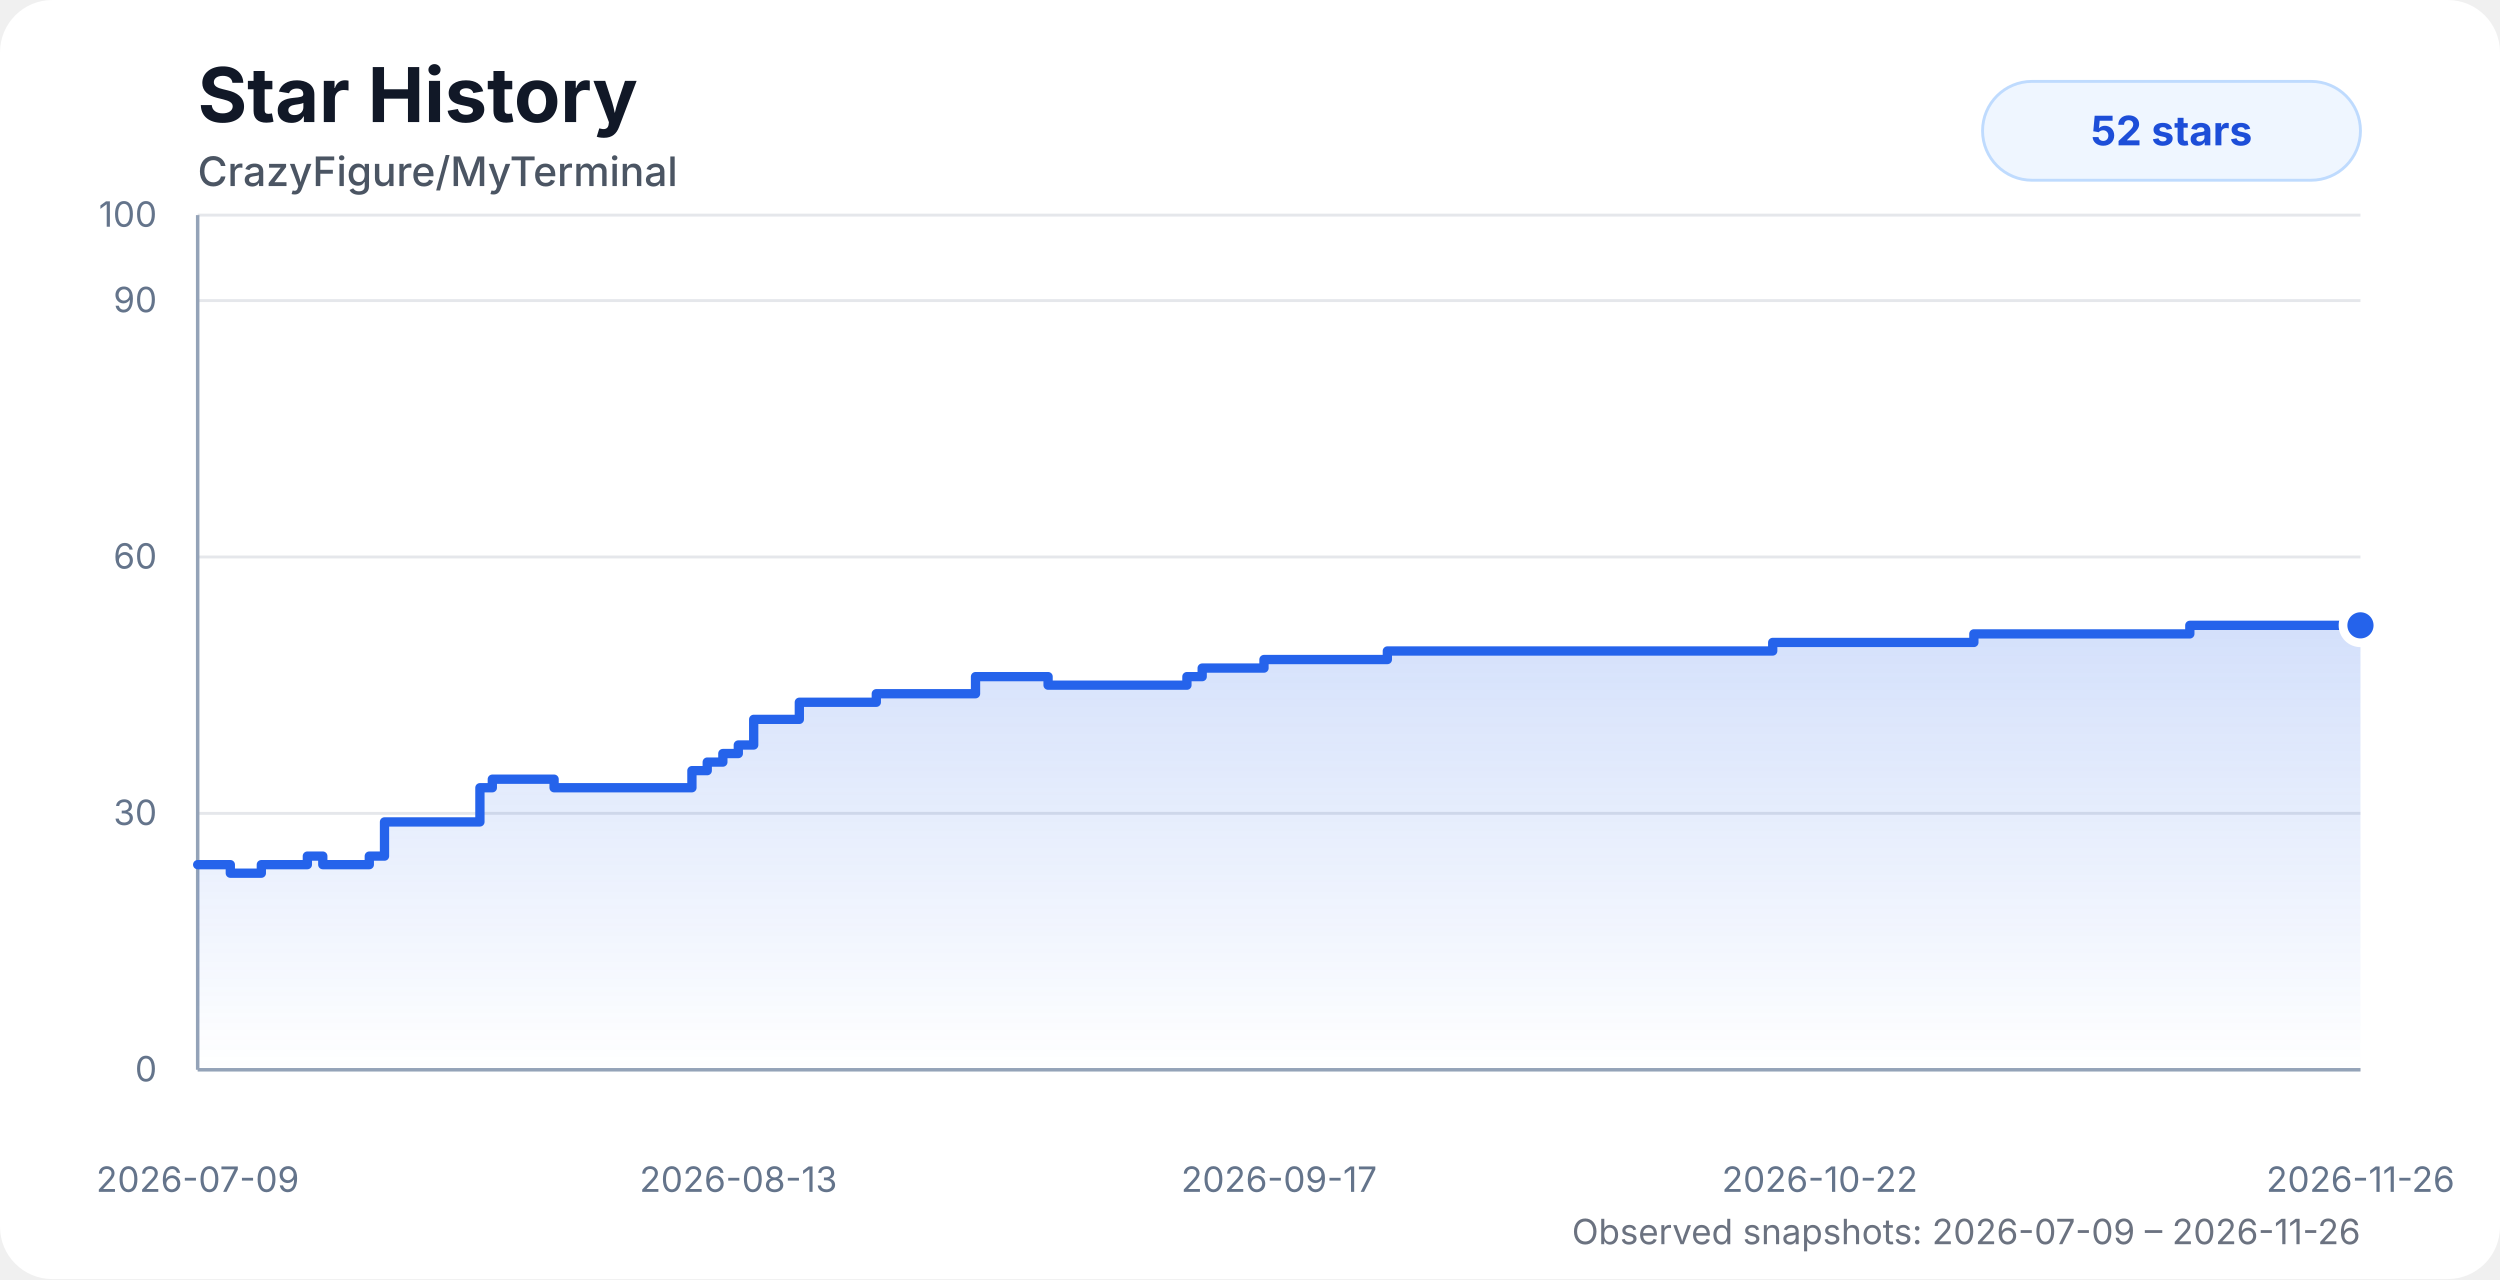
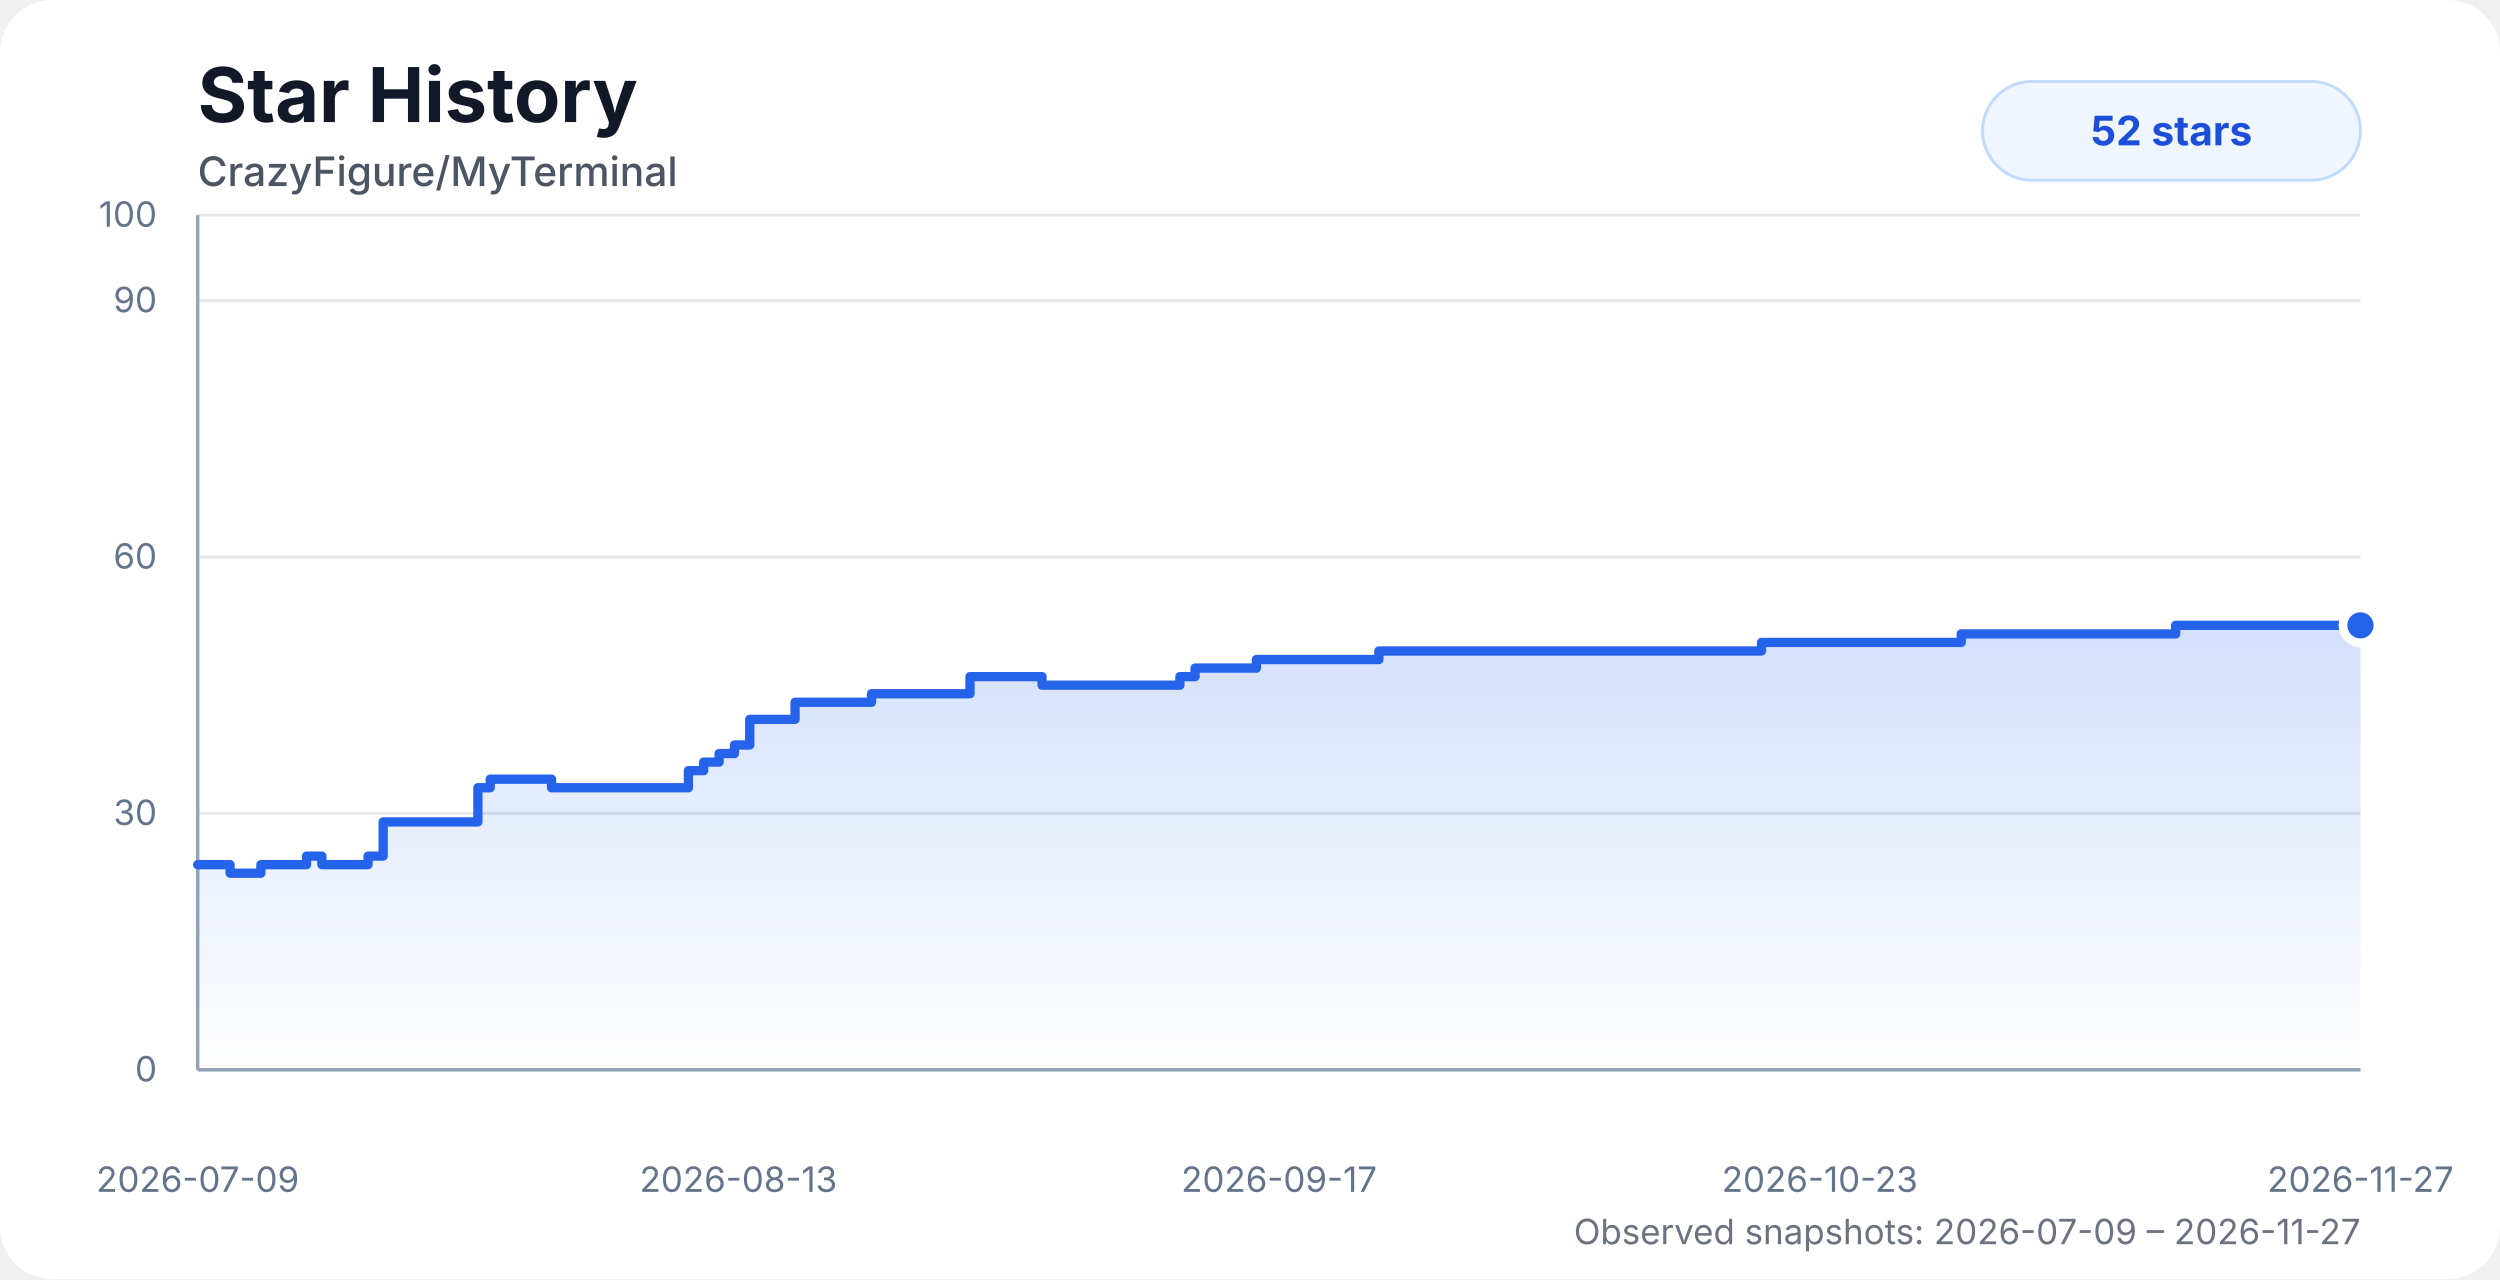
<svg xmlns="http://www.w3.org/2000/svg" width="860" height="440" viewBox="0 0 860 440" role="img" aria-labelledby="title desc">
  <style>
    .chart-bg { fill: #ffffff; }
    .title { fill: #111827; font: 700 26px system-ui, -apple-system, BlinkMacSystemFont, "Segoe UI", sans-serif; }
    .subtitle { fill: #4b5563; font: 500 14px system-ui, -apple-system, BlinkMacSystemFont, "Segoe UI", sans-serif; }
    .axis-label { fill: #64748b; font: 12px system-ui, -apple-system, BlinkMacSystemFont, "Segoe UI", sans-serif; }
    .grid { stroke: #e5e7eb; stroke-width: 1; }
    .axis { stroke: #94a3b8; stroke-width: 1.2; }
    .area { fill: url(#starGradient); opacity: 0.28; }
    .line { fill: none; stroke: #2563eb; stroke-width: 3.2; stroke-linecap: round; stroke-linejoin: round; }
    .dot { fill: #2563eb; stroke: #ffffff; stroke-width: 3; }
    .badge { fill: #eff6ff; stroke: #bfdbfe; }
    .badge-text { fill: #1d4ed8; font: 700 14px system-ui, -apple-system, BlinkMacSystemFont, "Segoe UI", sans-serif; }
    .status { fill: #6b7280; font: 12px system-ui, -apple-system, BlinkMacSystemFont, "Segoe UI", sans-serif; }
    @media (prefers-color-scheme: dark) {
      .chart-bg { fill: #0d1117; }
      .title { fill: #f8fafc; }
      .subtitle { fill: #cbd5e1; }
      .axis-label { fill: #94a3b8; }
      .grid { stroke: #1f2937; }
      .axis { stroke: #475569; }
      .dot { stroke: #0d1117; }
      .badge { fill: #172554; stroke: #1d4ed8; }
      .badge-text { fill: #bfdbfe; }
      .status { fill: #94a3b8; }
    }
  </style>
  <defs>
    <linearGradient id="starGradient" x1="0" x2="0" y1="0" y2="1">
      <stop offset="0%" stop-color="#2563eb" stop-opacity="0.72" />
      <stop offset="100%" stop-color="#2563eb" stop-opacity="0" />
    </linearGradient>
  </defs>
  <rect class="chart-bg" width="860" height="440" rx="18" />
  <text class="title" x="68" y="42">Star History</text>
  <text class="subtitle" x="68" y="64">CrazyFigure/MyTerminal</text>
  <g>
    <line class="grid" x1="68" y1="368" x2="812" y2="368" />
    <line class="grid" x1="68" y1="279.8" x2="812" y2="279.8" />
    <line class="grid" x1="68" y1="191.6" x2="812" y2="191.6" />
    <line class="grid" x1="68" y1="103.4" x2="812" y2="103.4" />
    <line class="grid" x1="68" y1="74" x2="812" y2="74" />
    <line class="axis" x1="68" y1="74" x2="68" y2="368" />
    <line class="axis" x1="68" y1="368" x2="812" y2="368" />
    <text class="axis-label" x="54" y="372" text-anchor="end">0</text>
    <text class="axis-label" x="54" y="283.8" text-anchor="end">30</text>
    <text class="axis-label" x="54" y="195.6" text-anchor="end">60</text>
    <text class="axis-label" x="54" y="107.4" text-anchor="end">90</text>
    <text class="axis-label" x="54" y="78" text-anchor="end">100</text>
    <text class="axis-label" x="68" y="410" text-anchor="middle">2026-07-09</text>
    <text class="axis-label" x="254" y="410" text-anchor="middle">2026-08-13</text>
    <text class="axis-label" x="440" y="410" text-anchor="middle">2026-09-17</text>
-     <text class="axis-label" x="626" y="410" text-anchor="middle">2026-10-22</text>
-     <text class="axis-label" x="812" y="410" text-anchor="middle">2026-11-26</text>
+     <text class="axis-label" x="626" y="410" text-anchor="middle">2026-10-23</text>
+     <text class="axis-label" x="812" y="410" text-anchor="middle">2026-11-27</text>
  </g>
-   <path class="area" d="M 68 297.44 H 74.08 V 297.44 H 79.23 V 300.38 H 89.9 V 297.44 H 105.73 V 294.5 H 111.04 V 297.44 H 127.04 V 294.5 H 132.27 V 282.74 H 137.57 V 282.74 H 165.09 V 270.98 H 169.36 V 268.04 H 190.61 V 270.98 H 206.48 V 270.98 H 211.78 V 270.98 H 217.08 V 270.98 H 222.28 V 270.98 H 227.35 V 270.98 H 232.68 V 270.98 H 238.02 V 265.1 H 243.29 V 262.16 H 248.66 V 259.22 H 253.98 V 256.28 H 259.27 V 247.46 H 264.33 V 247.46 H 269.67 V 247.46 H 274.97 V 241.58 H 280.25 V 241.58 H 285.56 V 241.58 H 290.86 V 241.58 H 296.18 V 241.58 H 301.45 V 238.64 H 306.79 V 238.64 H 312.09 V 238.64 H 317.37 V 238.64 H 322.7 V 238.64 H 329.89 V 238.64 H 335.58 V 232.76 H 339.76 V 232.76 H 344.83 V 232.76 H 350.19 V 232.76 H 355.31 V 232.76 H 360.54 V 235.7 H 365.84 V 235.7 H 371.16 V 235.7 H 376.43 V 235.7 H 381.77 V 235.7 H 387.1 V 235.7 H 392.37 V 235.7 H 397.69 V 235.7 H 402.98 V 235.7 H 408.3 V 232.76 H 413.55 V 229.82 H 418.94 V 229.82 H 424.28 V 229.82 H 429.52 V 229.82 H 434.81 V 226.88 H 440.12 V 226.88 H 445.39 V 226.88 H 450.69 V 226.88 H 456.08 V 226.88 H 461.41 V 226.88 H 466.67 V 226.88 H 471.91 V 226.88 H 477.25 V 223.94 H 482.53 V 223.94 H 487.84 V 223.94 H 493.24 V 223.94 H 498.63 V 223.94 H 503.92 V 223.94 H 509.19 V 223.94 H 514.58 V 223.94 H 519.84 V 223.94 H 525.05 V 223.94 H 530.43 V 223.94 H 535.78 V 223.94 H 541.17 V 223.94 H 546.4 V 223.94 H 551.76 V 223.94 H 557.05 V 223.94 H 562.3 V 223.94 H 567.61 V 223.94 H 572.95 V 223.94 H 578.33 V 223.94 H 583.28 V 223.94 H 588.52 V 223.94 H 593.81 V 223.94 H 599.06 V 223.94 H 604.45 V 223.94 H 609.81 V 221 H 615.06 V 221 H 620.36 V 221 H 625.67 V 221 H 630.95 V 221 H 636.23 V 221 H 641.59 V 221 H 646.92 V 221 H 652.23 V 221 H 657.64 V 221 H 663.01 V 221 H 668.32 V 221 H 673.59 V 221 H 679.01 V 218.06 H 684.34 V 218.06 H 689.69 V 218.06 H 694.9 V 218.06 H 700.29 V 218.06 H 705.6 V 218.06 H 710.74 V 218.06 H 716.09 V 218.06 H 721.52 V 218.06 H 726.91 V 218.06 H 732.06 V 218.06 H 737.5 V 218.06 H 742.74 V 218.06 H 747.94 V 218.06 H 753.3 V 215.12 H 758.63 V 215.12 H 764.2 V 215.12 H 769.36 V 215.12 H 774.72 V 215.12 H 779.97 V 215.12 H 785.2 V 215.12 H 790.45 V 215.12 H 796 V 215.12 H 801.71 V 215.12 H 806.76 V 215.12 H 812 V 215.12 L 812 368 L 68 368 Z" />
-   <path class="line" d="M 68 297.44 H 74.08 V 297.44 H 79.23 V 300.38 H 89.9 V 297.44 H 105.73 V 294.5 H 111.04 V 297.44 H 127.04 V 294.5 H 132.27 V 282.74 H 137.57 V 282.74 H 165.09 V 270.98 H 169.36 V 268.04 H 190.61 V 270.98 H 206.48 V 270.98 H 211.78 V 270.98 H 217.08 V 270.98 H 222.28 V 270.98 H 227.35 V 270.98 H 232.68 V 270.98 H 238.02 V 265.1 H 243.29 V 262.16 H 248.66 V 259.22 H 253.98 V 256.28 H 259.27 V 247.46 H 264.33 V 247.46 H 269.67 V 247.46 H 274.97 V 241.58 H 280.25 V 241.58 H 285.56 V 241.58 H 290.86 V 241.58 H 296.18 V 241.58 H 301.45 V 238.64 H 306.79 V 238.64 H 312.09 V 238.64 H 317.37 V 238.64 H 322.7 V 238.64 H 329.89 V 238.64 H 335.58 V 232.76 H 339.76 V 232.76 H 344.83 V 232.76 H 350.19 V 232.76 H 355.31 V 232.76 H 360.54 V 235.7 H 365.84 V 235.7 H 371.16 V 235.7 H 376.43 V 235.7 H 381.77 V 235.7 H 387.1 V 235.7 H 392.37 V 235.7 H 397.69 V 235.7 H 402.98 V 235.7 H 408.3 V 232.76 H 413.55 V 229.82 H 418.94 V 229.82 H 424.28 V 229.82 H 429.52 V 229.82 H 434.81 V 226.88 H 440.12 V 226.88 H 445.39 V 226.88 H 450.69 V 226.88 H 456.08 V 226.88 H 461.41 V 226.88 H 466.67 V 226.88 H 471.91 V 226.88 H 477.25 V 223.94 H 482.53 V 223.94 H 487.84 V 223.94 H 493.24 V 223.94 H 498.63 V 223.94 H 503.92 V 223.94 H 509.19 V 223.94 H 514.58 V 223.94 H 519.84 V 223.94 H 525.05 V 223.94 H 530.43 V 223.94 H 535.78 V 223.94 H 541.17 V 223.94 H 546.4 V 223.94 H 551.76 V 223.94 H 557.05 V 223.94 H 562.3 V 223.94 H 567.61 V 223.94 H 572.95 V 223.94 H 578.33 V 223.94 H 583.28 V 223.94 H 588.52 V 223.94 H 593.81 V 223.94 H 599.06 V 223.94 H 604.45 V 223.94 H 609.81 V 221 H 615.06 V 221 H 620.36 V 221 H 625.67 V 221 H 630.95 V 221 H 636.23 V 221 H 641.59 V 221 H 646.92 V 221 H 652.23 V 221 H 657.64 V 221 H 663.01 V 221 H 668.32 V 221 H 673.59 V 221 H 679.01 V 218.06 H 684.34 V 218.06 H 689.69 V 218.06 H 694.9 V 218.06 H 700.29 V 218.06 H 705.6 V 218.06 H 710.74 V 218.06 H 716.09 V 218.06 H 721.52 V 218.06 H 726.91 V 218.06 H 732.06 V 218.06 H 737.5 V 218.06 H 742.74 V 218.06 H 747.94 V 218.06 H 753.3 V 215.12 H 758.63 V 215.12 H 764.2 V 215.12 H 769.36 V 215.12 H 774.72 V 215.12 H 779.97 V 215.12 H 785.2 V 215.12 H 790.45 V 215.12 H 796 V 215.12 H 801.71 V 215.12 H 806.76 V 215.12 H 812 V 215.12" />
+   <path class="area" d="M 68 297.44 H 74.04 V 297.44 H 79.15 V 300.38 H 89.75 V 297.44 H 105.46 V 294.5 H 110.73 V 297.44 H 126.62 V 294.5 H 131.81 V 282.74 H 137.08 V 282.74 H 164.4 V 270.98 H 168.64 V 268.04 H 189.74 V 270.98 H 205.5 V 270.98 H 210.76 V 270.98 H 216.02 V 270.98 H 221.18 V 270.98 H 226.22 V 270.98 H 231.51 V 270.98 H 236.81 V 265.1 H 242.05 V 262.16 H 247.38 V 259.22 H 252.66 V 256.28 H 257.91 V 247.46 H 262.94 V 247.46 H 268.23 V 247.46 H 273.5 V 241.58 H 278.74 V 241.58 H 284.02 V 241.58 H 289.28 V 241.58 H 294.56 V 241.58 H 299.8 V 238.64 H 305.09 V 238.64 H 310.36 V 238.64 H 315.6 V 238.64 H 320.89 V 238.64 H 328.03 V 238.64 H 333.68 V 232.76 H 337.84 V 232.76 H 342.86 V 232.76 H 348.18 V 232.76 H 353.27 V 232.76 H 358.46 V 235.7 H 363.72 V 235.7 H 369.01 V 235.7 H 374.24 V 235.7 H 379.55 V 235.7 H 384.84 V 235.7 H 390.06 V 235.7 H 395.34 V 235.7 H 400.61 V 235.7 H 405.88 V 232.76 H 411.1 V 229.82 H 416.45 V 229.82 H 421.75 V 229.82 H 426.95 V 229.82 H 432.21 V 226.88 H 437.48 V 226.88 H 442.71 V 226.88 H 447.97 V 226.88 H 453.33 V 226.88 H 458.61 V 226.88 H 463.84 V 226.88 H 469.04 V 226.88 H 474.34 V 223.94 H 479.59 V 223.94 H 484.85 V 223.94 H 490.22 V 223.94 H 495.57 V 223.94 H 500.83 V 223.94 H 506.06 V 223.94 H 511.41 V 223.94 H 516.63 V 223.94 H 521.8 V 223.94 H 527.15 V 223.94 H 532.45 V 223.94 H 537.81 V 223.94 H 543.01 V 223.94 H 548.32 V 223.94 H 553.57 V 223.94 H 558.79 V 223.94 H 564.07 V 223.94 H 569.36 V 223.94 H 574.7 V 223.94 H 579.62 V 223.94 H 584.82 V 223.94 H 590.08 V 223.94 H 595.29 V 223.94 H 600.64 V 223.94 H 605.96 V 221 H 611.18 V 221 H 616.44 V 221 H 621.71 V 221 H 626.96 V 221 H 632.2 V 221 H 637.52 V 221 H 642.81 V 221 H 648.08 V 221 H 653.45 V 221 H 658.78 V 221 H 664.06 V 221 H 669.28 V 221 H 674.67 V 218.06 H 679.96 V 218.06 H 685.28 V 218.06 H 690.45 V 218.06 H 695.8 V 218.06 H 701.07 V 218.06 H 706.18 V 218.06 H 711.48 V 218.06 H 716.88 V 218.06 H 722.24 V 218.06 H 727.35 V 218.06 H 732.75 V 218.06 H 737.95 V 218.06 H 743.11 V 218.06 H 748.43 V 215.12 H 753.73 V 215.12 H 759.26 V 215.12 H 764.38 V 215.12 H 769.7 V 215.12 H 774.91 V 215.12 H 780.11 V 215.12 H 785.32 V 215.12 H 790.83 V 215.12 H 796.5 V 215.12 H 801.51 V 215.12 H 806.72 V 215.12 H 812 V 215.12 L 812 368 L 68 368 Z" />
+   <path class="line" d="M 68 297.44 H 74.04 V 297.44 H 79.15 V 300.38 H 89.75 V 297.44 H 105.46 V 294.5 H 110.73 V 297.44 H 126.62 V 294.5 H 131.81 V 282.74 H 137.08 V 282.74 H 164.4 V 270.98 H 168.64 V 268.04 H 189.74 V 270.98 H 205.5 V 270.98 H 210.76 V 270.98 H 216.02 V 270.98 H 221.18 V 270.98 H 226.22 V 270.98 H 231.51 V 270.98 H 236.81 V 265.1 H 242.05 V 262.16 H 247.38 V 259.22 H 252.66 V 256.28 H 257.91 V 247.46 H 262.94 V 247.46 H 268.23 V 247.46 H 273.5 V 241.58 H 278.74 V 241.58 H 284.02 V 241.58 H 289.28 V 241.58 H 294.56 V 241.58 H 299.8 V 238.64 H 305.09 V 238.64 H 310.36 V 238.64 H 315.6 V 238.64 H 320.89 V 238.64 H 328.03 V 238.64 H 333.68 V 232.76 H 337.84 V 232.76 H 342.86 V 232.76 H 348.18 V 232.76 H 353.27 V 232.76 H 358.46 V 235.7 H 363.72 V 235.7 H 369.01 V 235.7 H 374.24 V 235.7 H 379.55 V 235.7 H 384.84 V 235.7 H 390.06 V 235.7 H 395.34 V 235.7 H 400.61 V 235.7 H 405.88 V 232.76 H 411.1 V 229.82 H 416.45 V 229.82 H 421.75 V 229.82 H 426.95 V 229.82 H 432.21 V 226.88 H 437.48 V 226.88 H 442.71 V 226.88 H 447.97 V 226.88 H 453.33 V 226.88 H 458.61 V 226.88 H 463.84 V 226.88 H 469.04 V 226.88 H 474.34 V 223.94 H 479.59 V 223.94 H 484.85 V 223.94 H 490.22 V 223.94 H 495.57 V 223.94 H 500.83 V 223.94 H 506.06 V 223.94 H 511.41 V 223.94 H 516.63 V 223.94 H 521.8 V 223.94 H 527.15 V 223.94 H 532.45 V 223.94 H 537.81 V 223.94 H 543.01 V 223.94 H 548.32 V 223.94 H 553.57 V 223.94 H 558.79 V 223.94 H 564.07 V 223.94 H 569.36 V 223.94 H 574.7 V 223.94 H 579.62 V 223.94 H 584.82 V 223.94 H 590.08 V 223.94 H 595.29 V 223.94 H 600.64 V 223.94 H 605.96 V 221 H 611.18 V 221 H 616.44 V 221 H 621.71 V 221 H 626.96 V 221 H 632.2 V 221 H 637.52 V 221 H 642.81 V 221 H 648.08 V 221 H 653.45 V 221 H 658.78 V 221 H 664.06 V 221 H 669.28 V 221 H 674.67 V 218.06 H 679.96 V 218.06 H 685.28 V 218.06 H 690.45 V 218.06 H 695.8 V 218.06 H 701.07 V 218.06 H 706.18 V 218.06 H 711.48 V 218.06 H 716.88 V 218.06 H 722.24 V 218.06 H 727.35 V 218.06 H 732.75 V 218.06 H 737.95 V 218.06 H 743.11 V 218.06 H 748.43 V 215.12 H 753.73 V 215.12 H 759.26 V 215.12 H 764.38 V 215.12 H 769.7 V 215.12 H 774.91 V 215.12 H 780.11 V 215.12 H 785.32 V 215.12 H 790.83 V 215.12 H 796.5 V 215.12 H 801.51 V 215.12 H 806.72 V 215.12 H 812 V 215.12" />
  <circle class="dot" cx="812" cy="215.12" r="6" />
  <rect class="badge" x="682" y="28" width="130" height="34" rx="17" />
  <text class="badge-text" x="747" y="50" text-anchor="middle">52 stars</text>
-   <text class="status" x="812" y="428" text-anchor="end">Observed snapshots: 2026-07-09 – 2026-11-26</text>
+   <text class="status" x="812" y="428" text-anchor="end">Observed snapshots: 2026-07-09 – 2026-11-27</text>
</svg>
